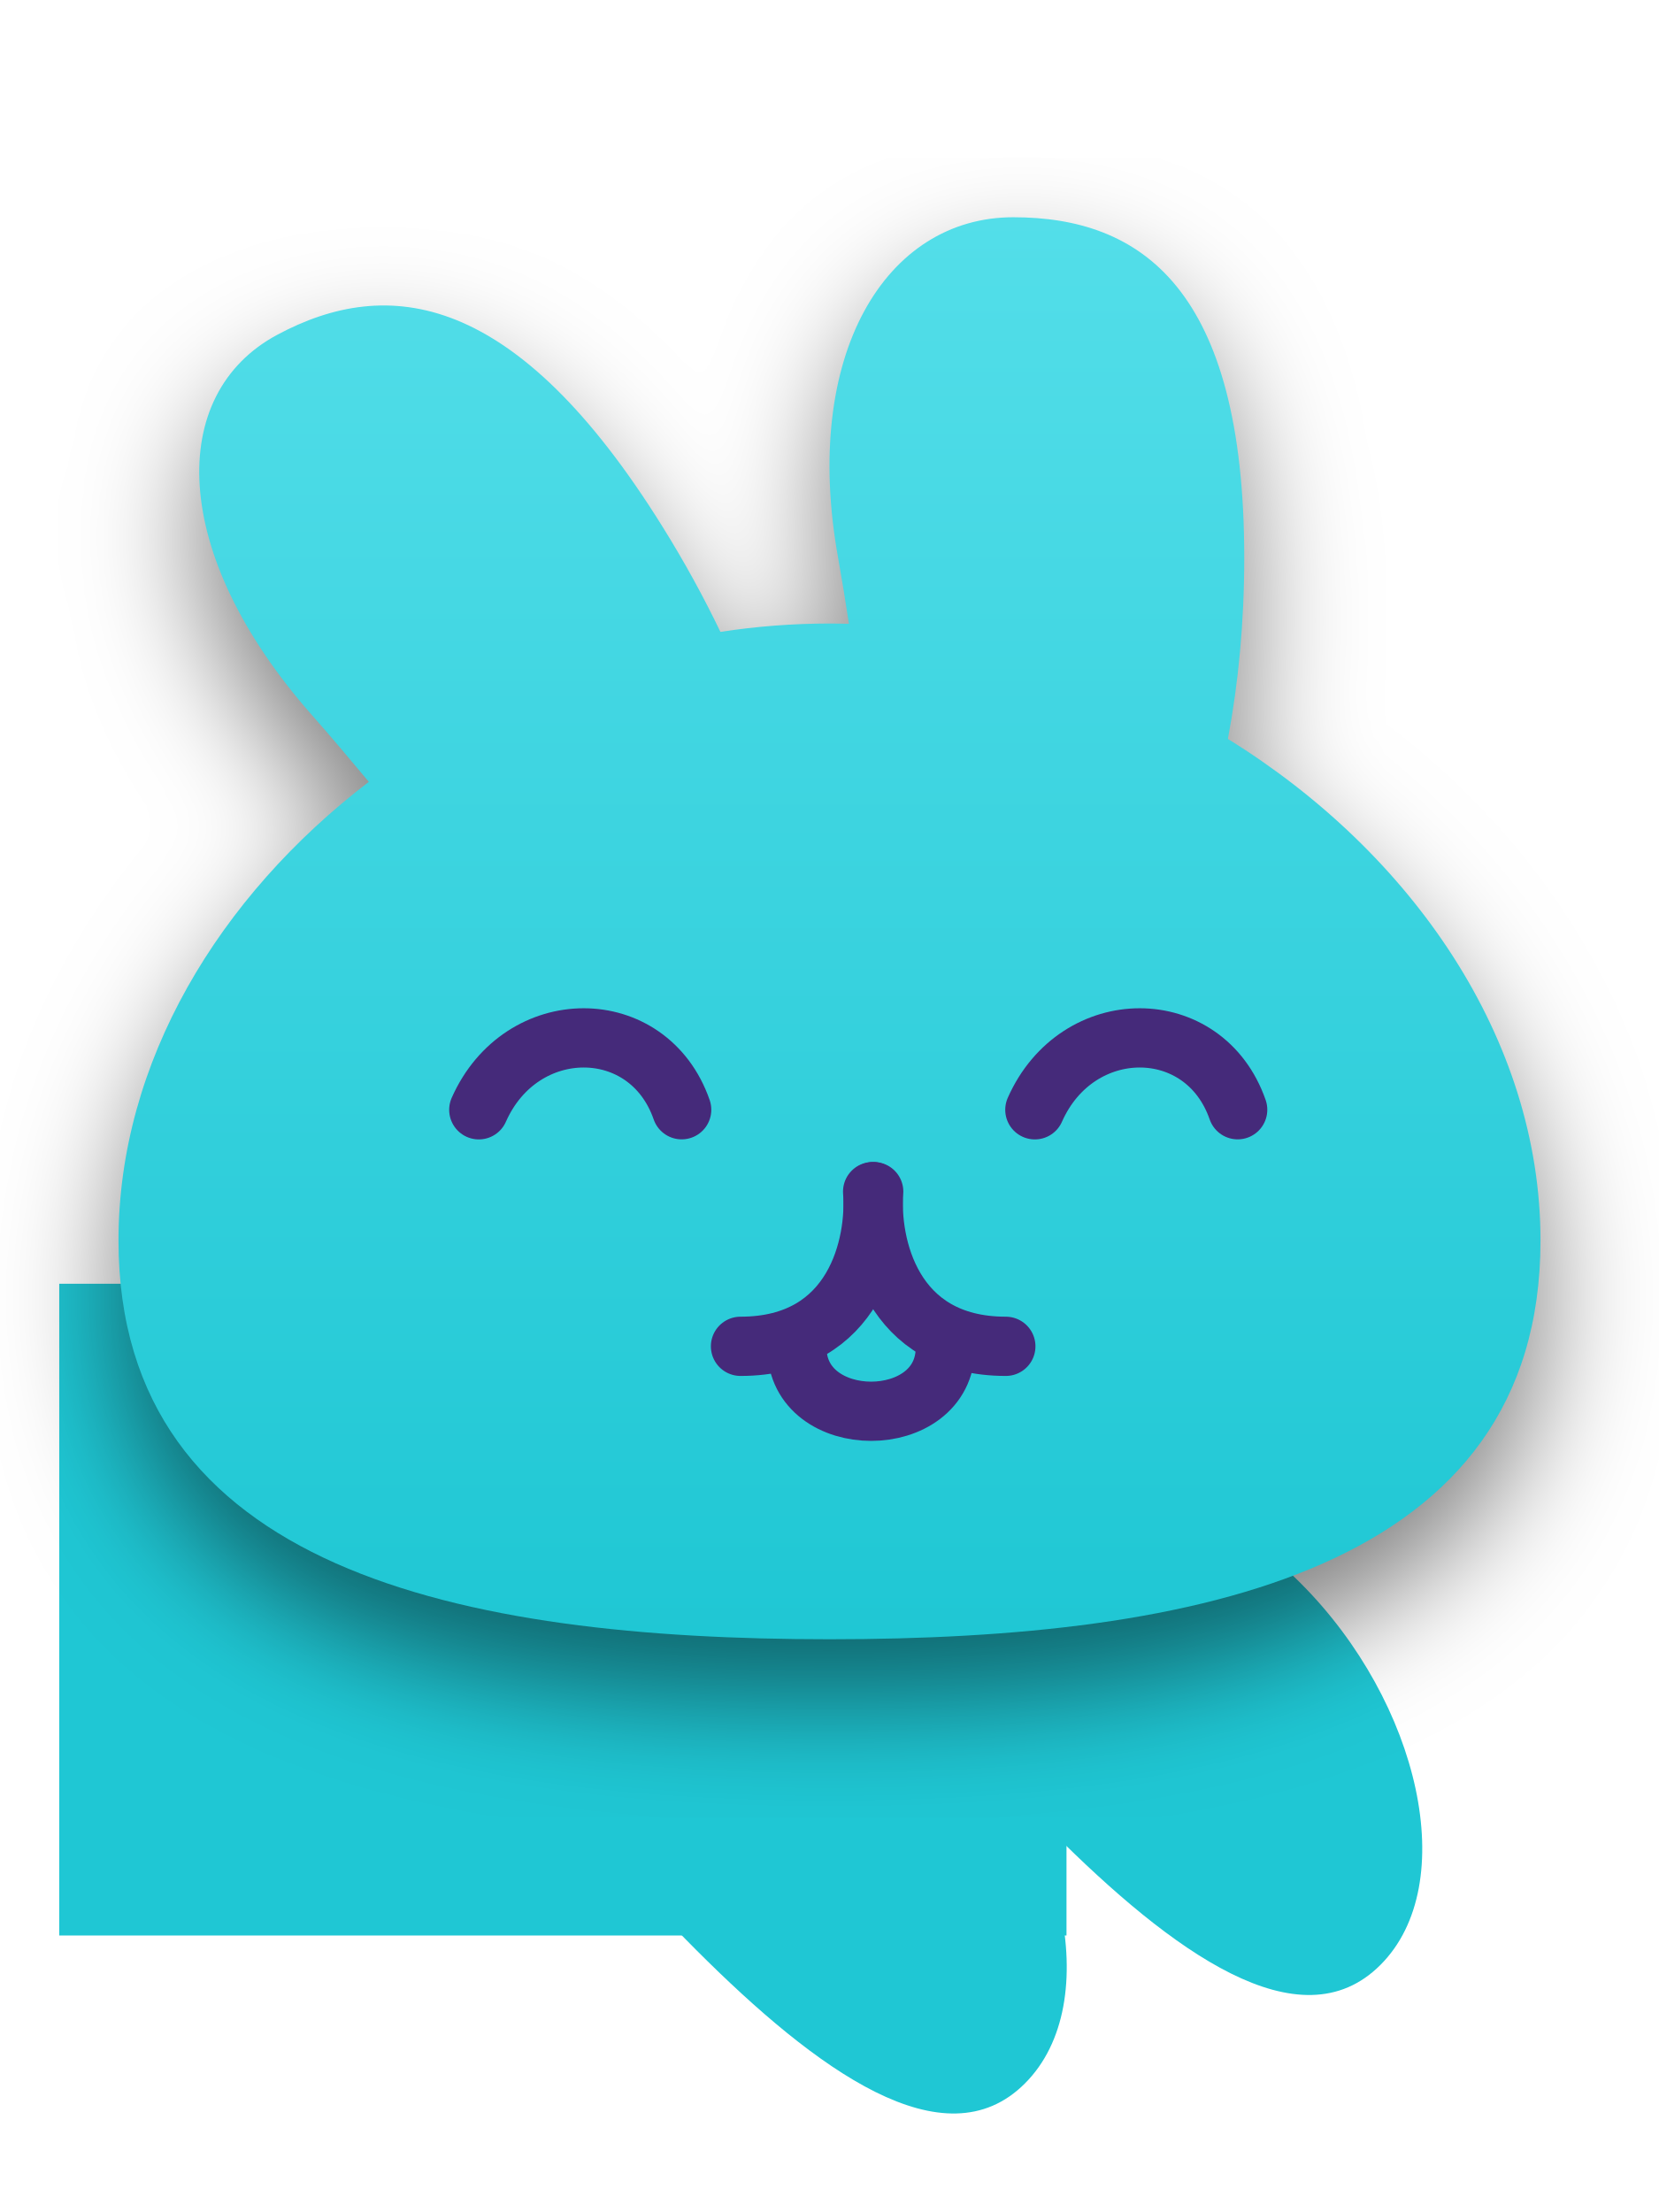
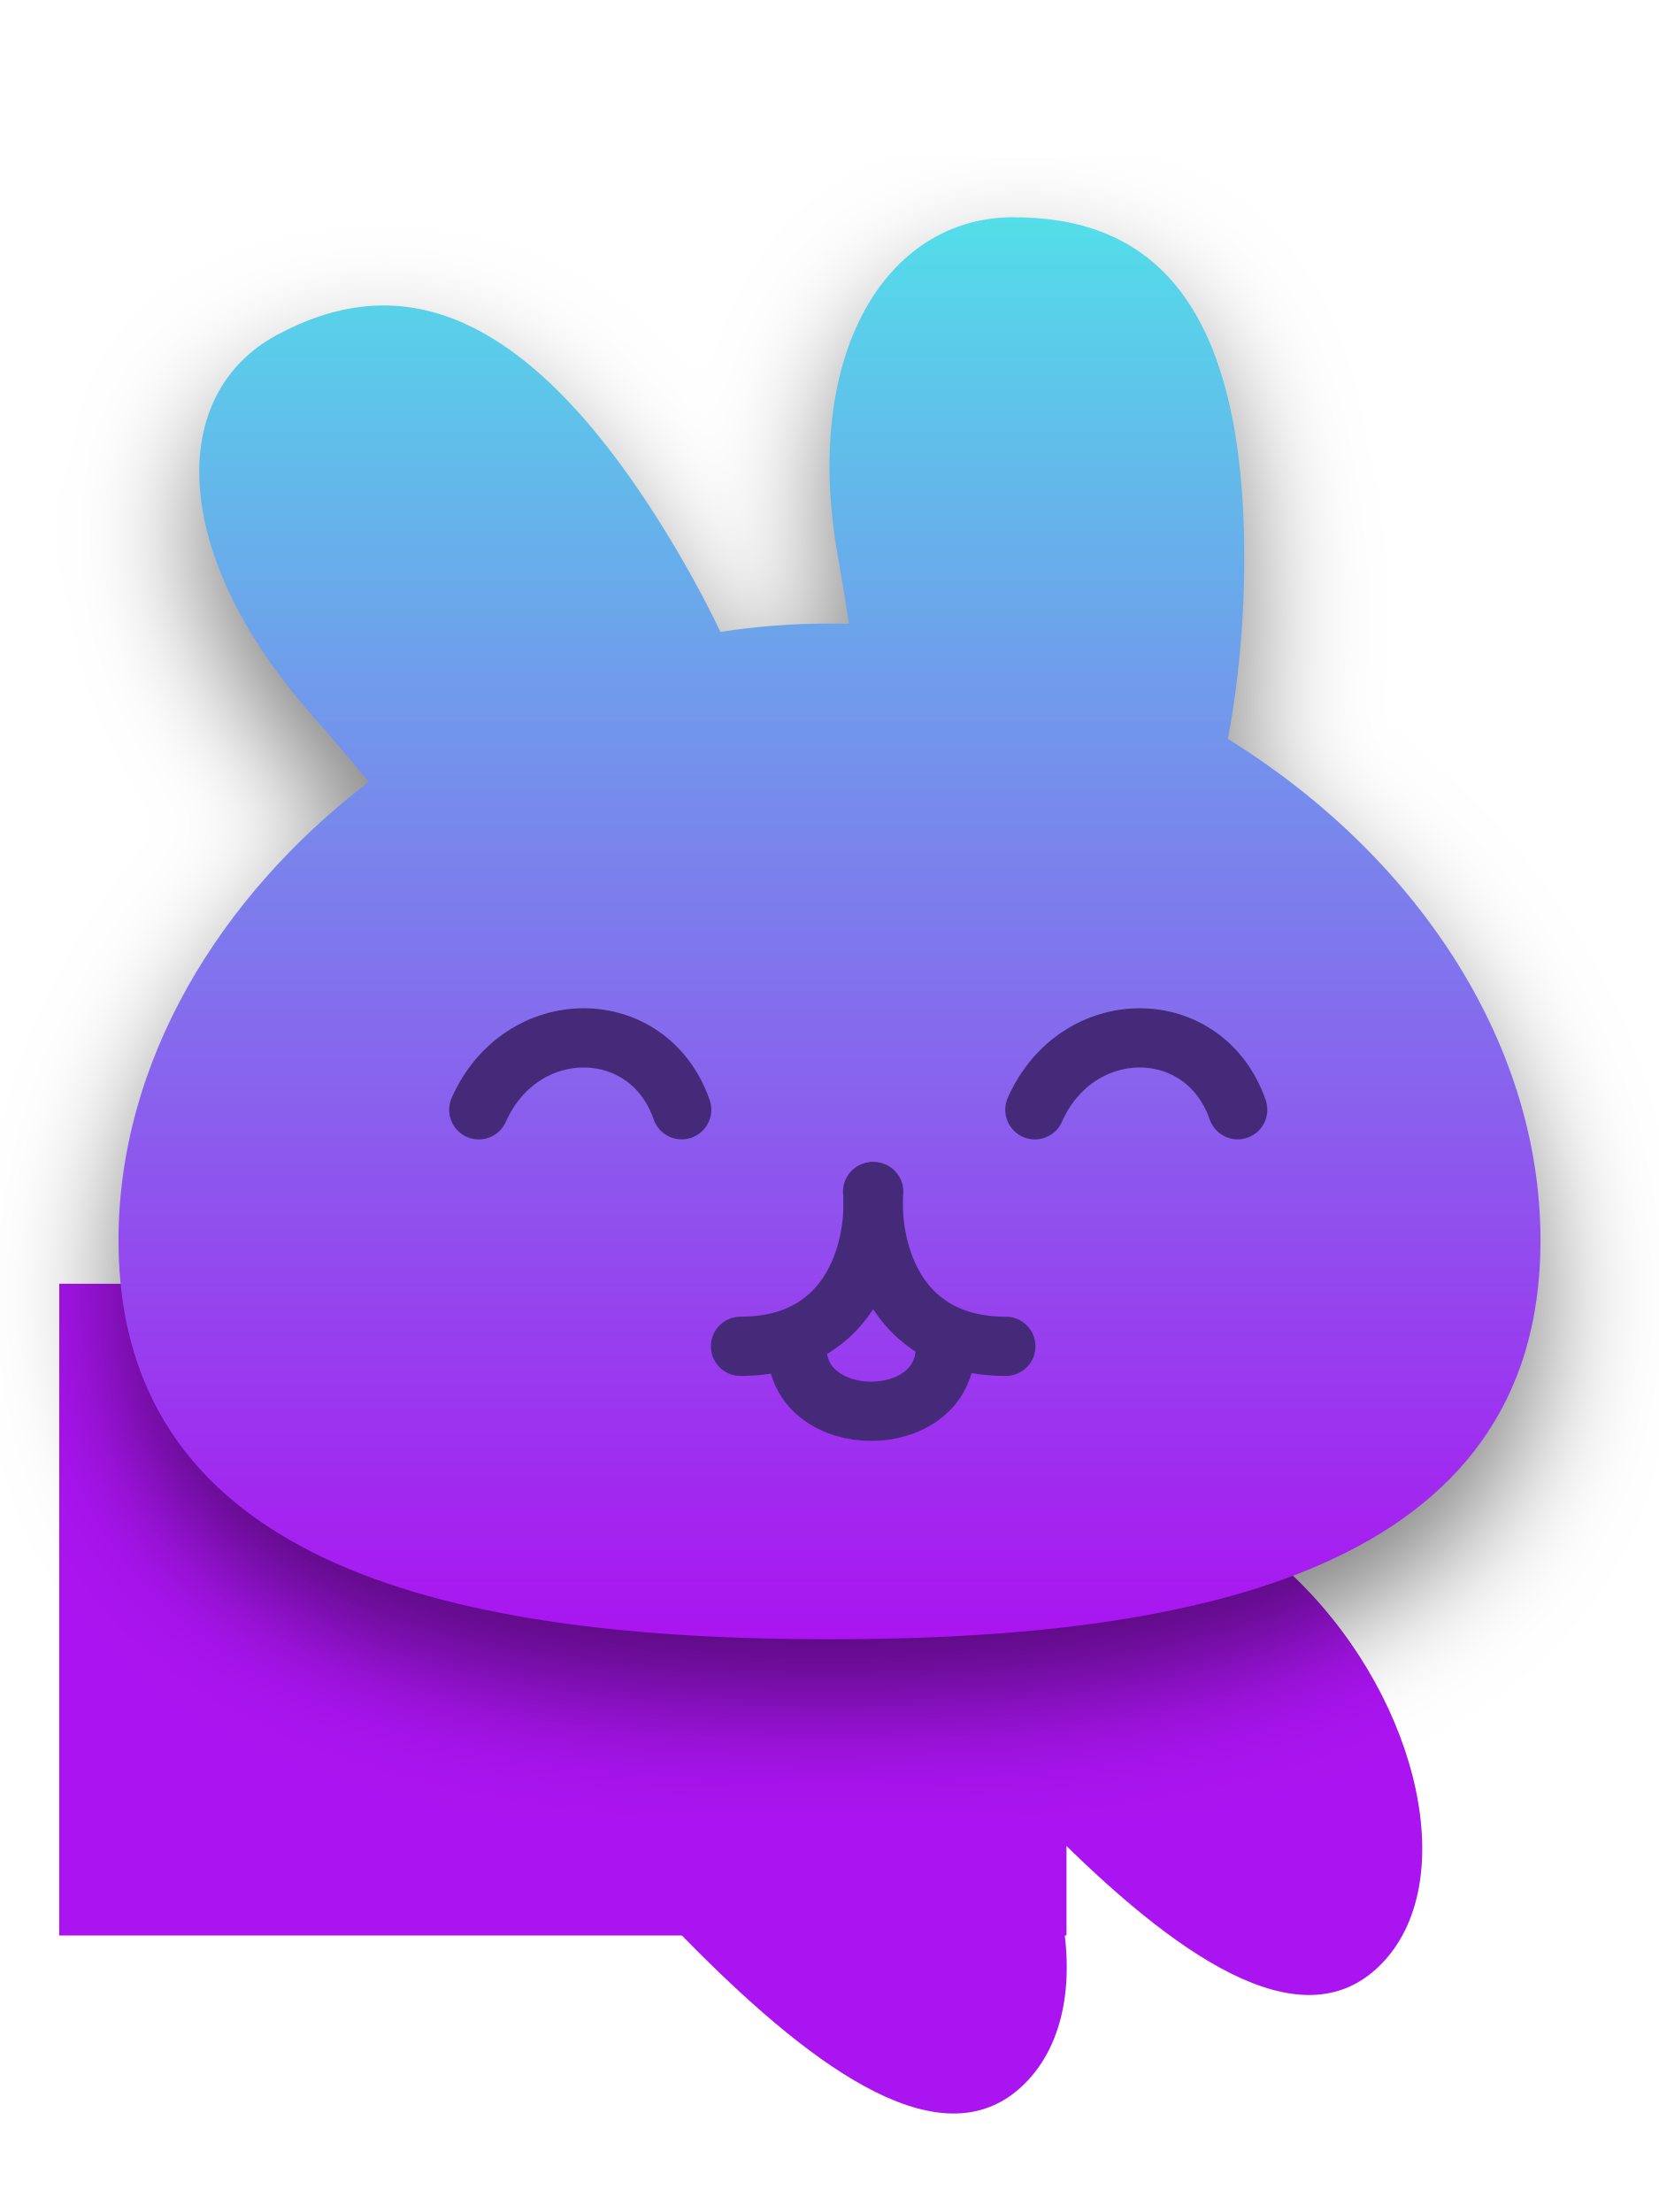
<svg xmlns="http://www.w3.org/2000/svg" width="24" height="32" fill="none" viewBox="0 0 28 32">
-   <rect width="17" height="11" x="1" y="19" fill="#1FC7D4" />
-   <path fill="#1FC7D4" d="M9.507 24.706C8.146 26.067 9.738 28.231 11.755 30.249C13.773 32.267 15.938 33.858 17.298 32.497C18.659 31.137 17.968 28.071 15.951 26.053C13.933 24.036 10.868 23.345 9.507 24.706Z" />
-   <path fill="#1FC7D4" d="M15.507 22.706C14.146 24.067 15.738 26.231 17.756 28.249C19.773 30.267 21.938 31.858 23.298 30.497C24.659 29.137 23.968 26.071 21.951 24.053C19.933 22.036 16.868 21.345 15.507 22.706Z" />
+   <rect width="17" height="11" x="1" y="19" fill="#AA14F0" />
+   <path fill="#AA14F0" d="M9.507 24.706C8.146 26.067 9.738 28.231 11.755 30.249C13.773 32.267 15.938 33.858 17.298 32.497C18.659 31.137 17.968 28.071 15.951 26.053C13.933 24.036 10.868 23.345 9.507 24.706Z" />
+   <path fill="#AA14F0" d="M15.507 22.706C14.146 24.067 15.738 26.231 17.756 28.249C19.773 30.267 21.938 31.858 23.298 30.497C24.659 29.137 23.968 26.071 21.951 24.053C19.933 22.036 16.868 21.345 15.507 22.706Z" />
  <g filter="url(#filter0_d)">
    <path fill="url(#paint0_linear_bunnyhead_max)" fill-rule="evenodd" d="M14.146 6.752C14.21 7.109 14.27 7.481 14.328 7.862C14.219 7.859 14.11 7.857 14 7.857C13.38 7.857 12.765 7.905 12.159 7.998C11.879 7.415 11.555 6.822 11.187 6.231C8.699 2.229 6.538 1.987 4.679 2.984C2.819 3.981 2.856 6.676 5.267 9.405C5.581 9.761 5.901 10.14 6.225 10.529C3.69 12.466 2 15.264 2 18.27C2 23.829 7.785 25 14 25C20.215 25 26 23.829 26 18.27C26 14.866 23.832 11.727 20.724 9.805C20.902 8.86 21 7.83 21 6.752C21 2.196 19.255 1 17.102 1C14.95 1 13.526 3.318 14.146 6.752Z" clip-rule="evenodd" />
  </g>
  <path stroke="#452A7A" stroke-linecap="round" d="M11.505 16.063C10.944 14.446 8.797 14.446 8.081 16.064" />
  <path stroke="#452A7A" stroke-linecap="round" d="M20.889 16.063C20.328 14.446 18.182 14.446 17.466 16.064" />
  <path stroke="#452A7A" stroke-linecap="round" d="M14.728 17.445C14.796 18.315 14.445 20.056 12.498 20.056" />
  <path stroke="#452A7A" stroke-linecap="round" d="M14.746 17.445C14.678 18.315 15.03 20.056 16.976 20.056" />
  <path stroke="#452A7A" stroke-linecap="round" d="M13.45 20.079C13.45 21.51 15.955 21.51 15.955 20.079" />
  <defs>
    <filter id="filter0_d" width="28" height="28" x="0" y="0" color-interpolation-filters="sRGB" filterUnits="userSpaceOnUse">
      <feFlood flood-opacity="0" result="BackgroundImageFix" />
      <feColorMatrix in="SourceAlpha" type="matrix" values="0 0 0 0 0 0 0 0 0 0 0 0 0 0 0 0 0 0 127 0" />
      <feOffset dy="1" />
      <feGaussianBlur stdDeviation="1" />
      <feColorMatrix type="matrix" values="0 0 0 0 0 0 0 0 0 0 0 0 0 0 0 0 0 0 0.5 0" />
      <feBlend in2="BackgroundImageFix" mode="normal" result="effect1_dropShadow" />
      <feBlend in="SourceGraphic" in2="effect1_dropShadow" mode="normal" result="shape" />
    </filter>
    <linearGradient id="paint0_linear_bunnyhead_max" x1="14" x2="14" y1="1" y2="25" gradientUnits="userSpaceOnUse">
      <stop stop-color="#53DEE9" />
-       <stop offset="1" stop-color="#1FC7D4" />
+       <stop offset="1" stop-color="#AA14F0" />
    </linearGradient>
  </defs>
</svg>
